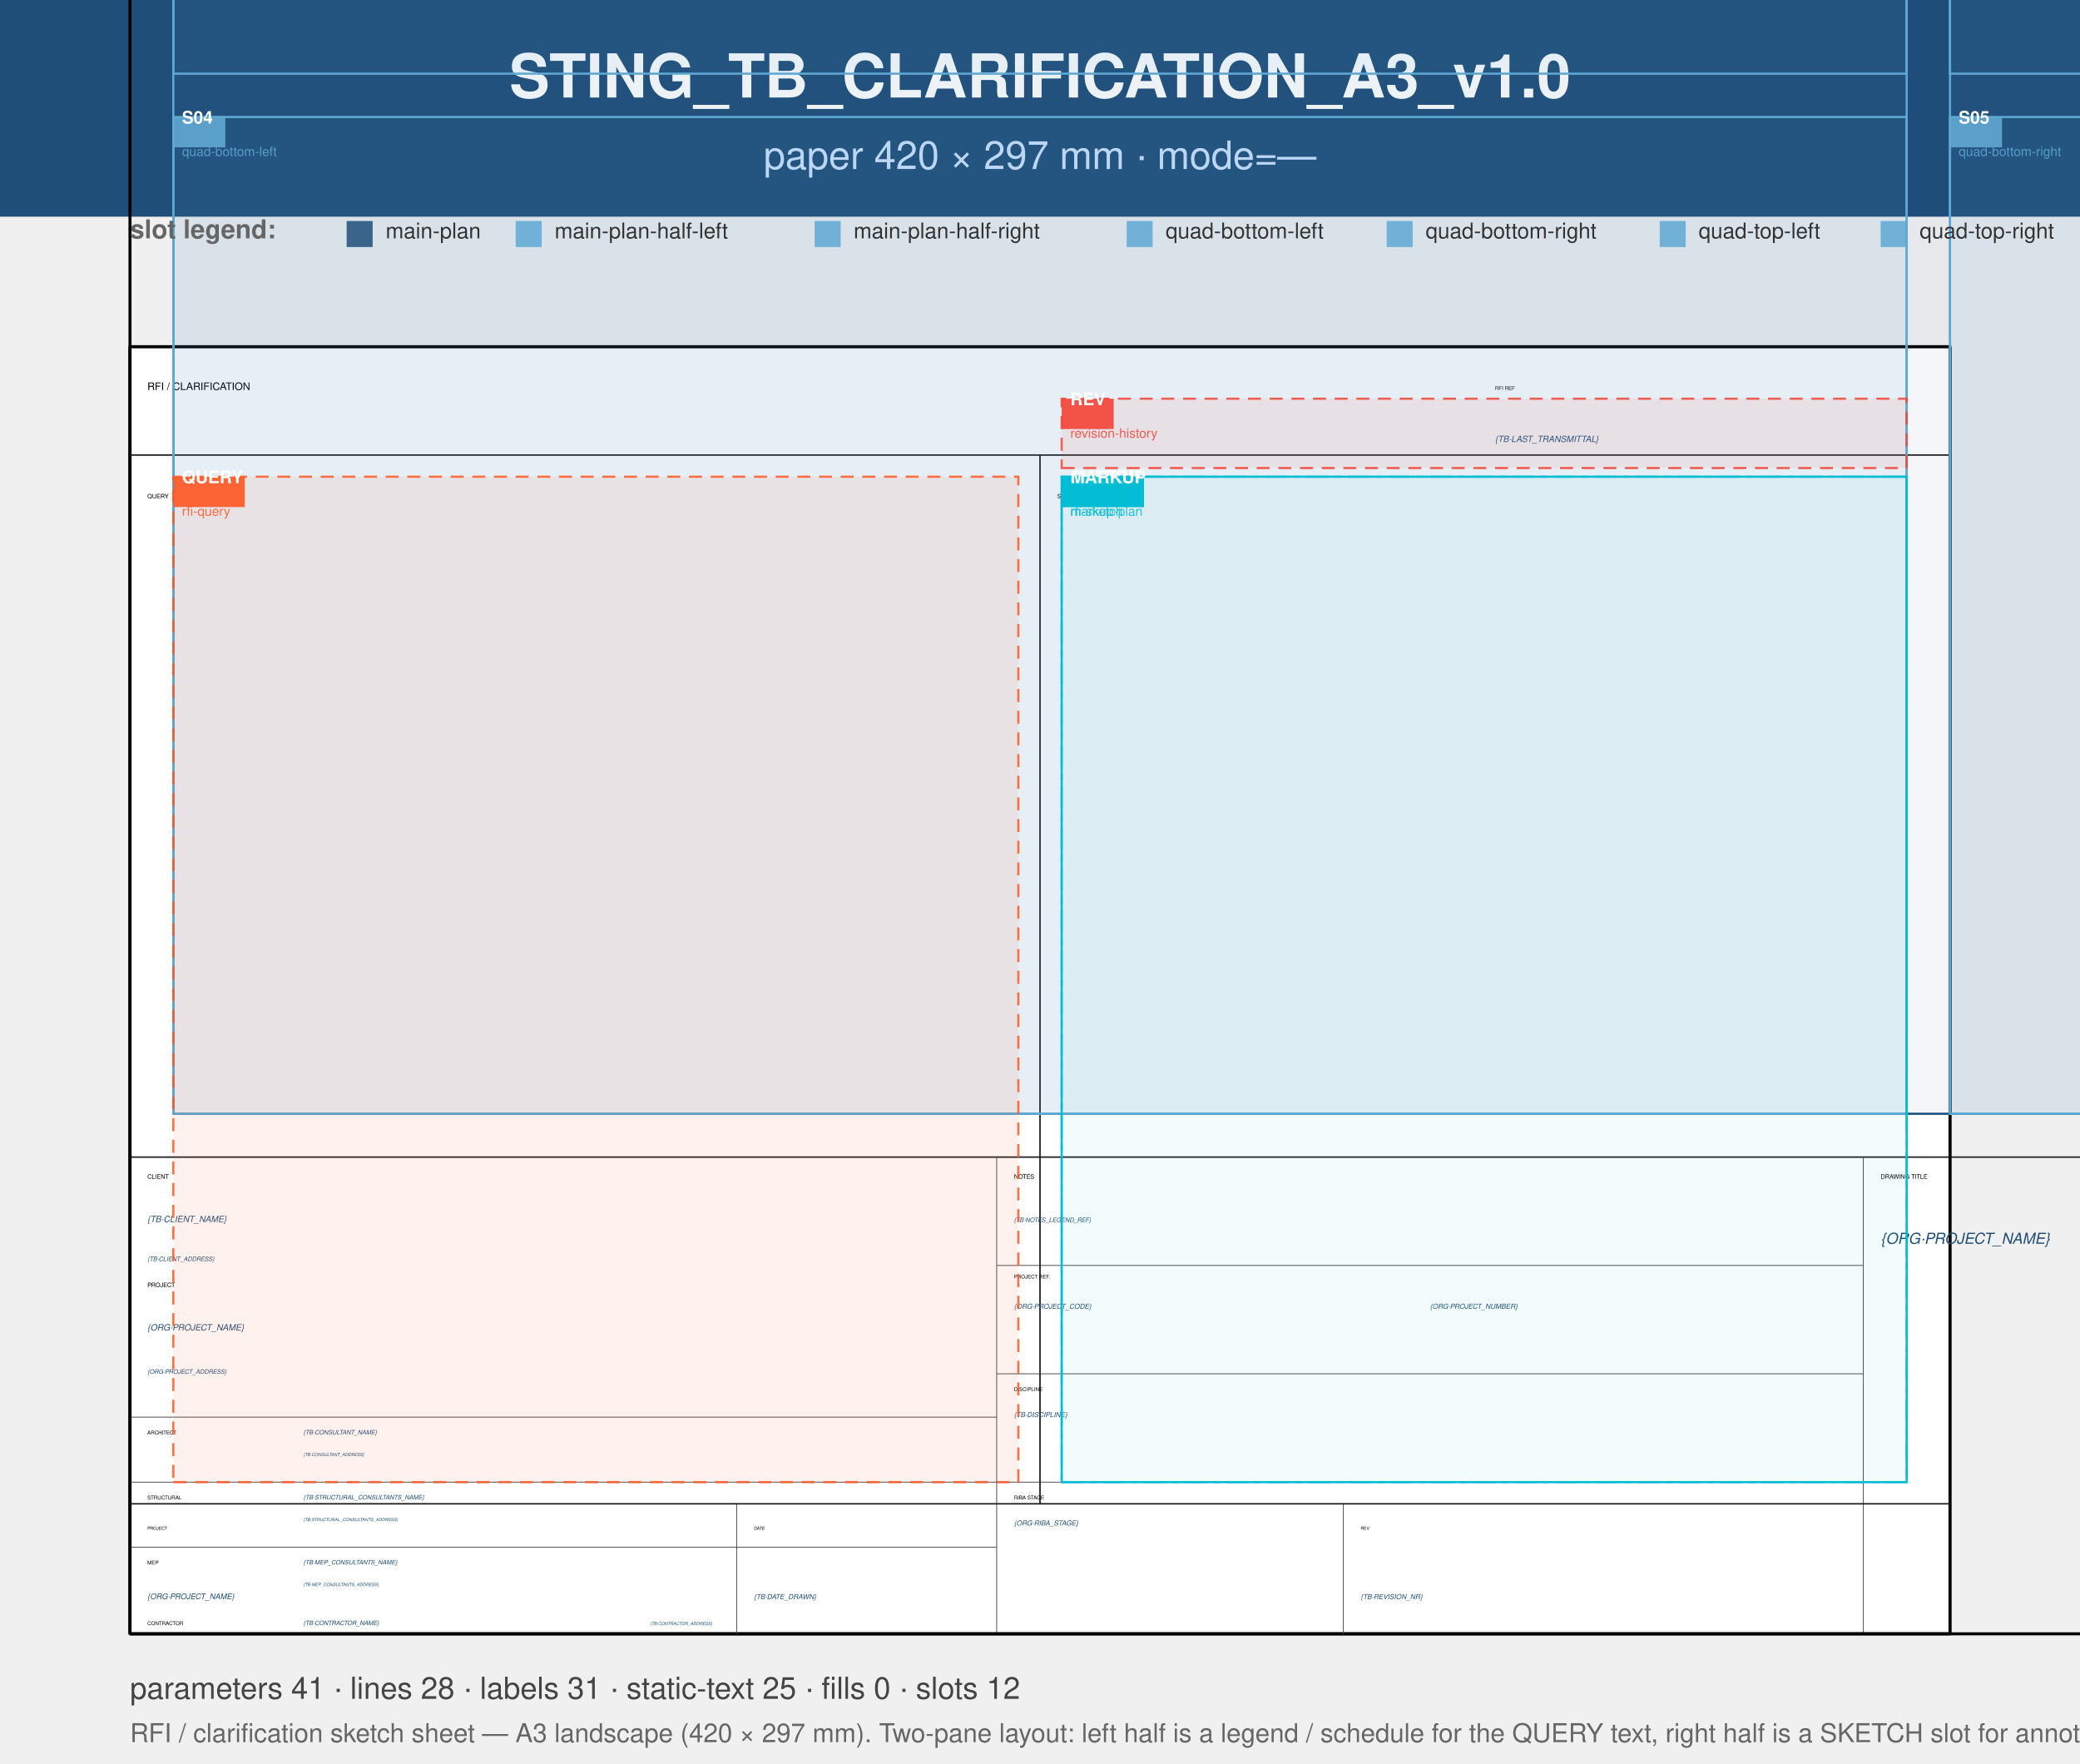
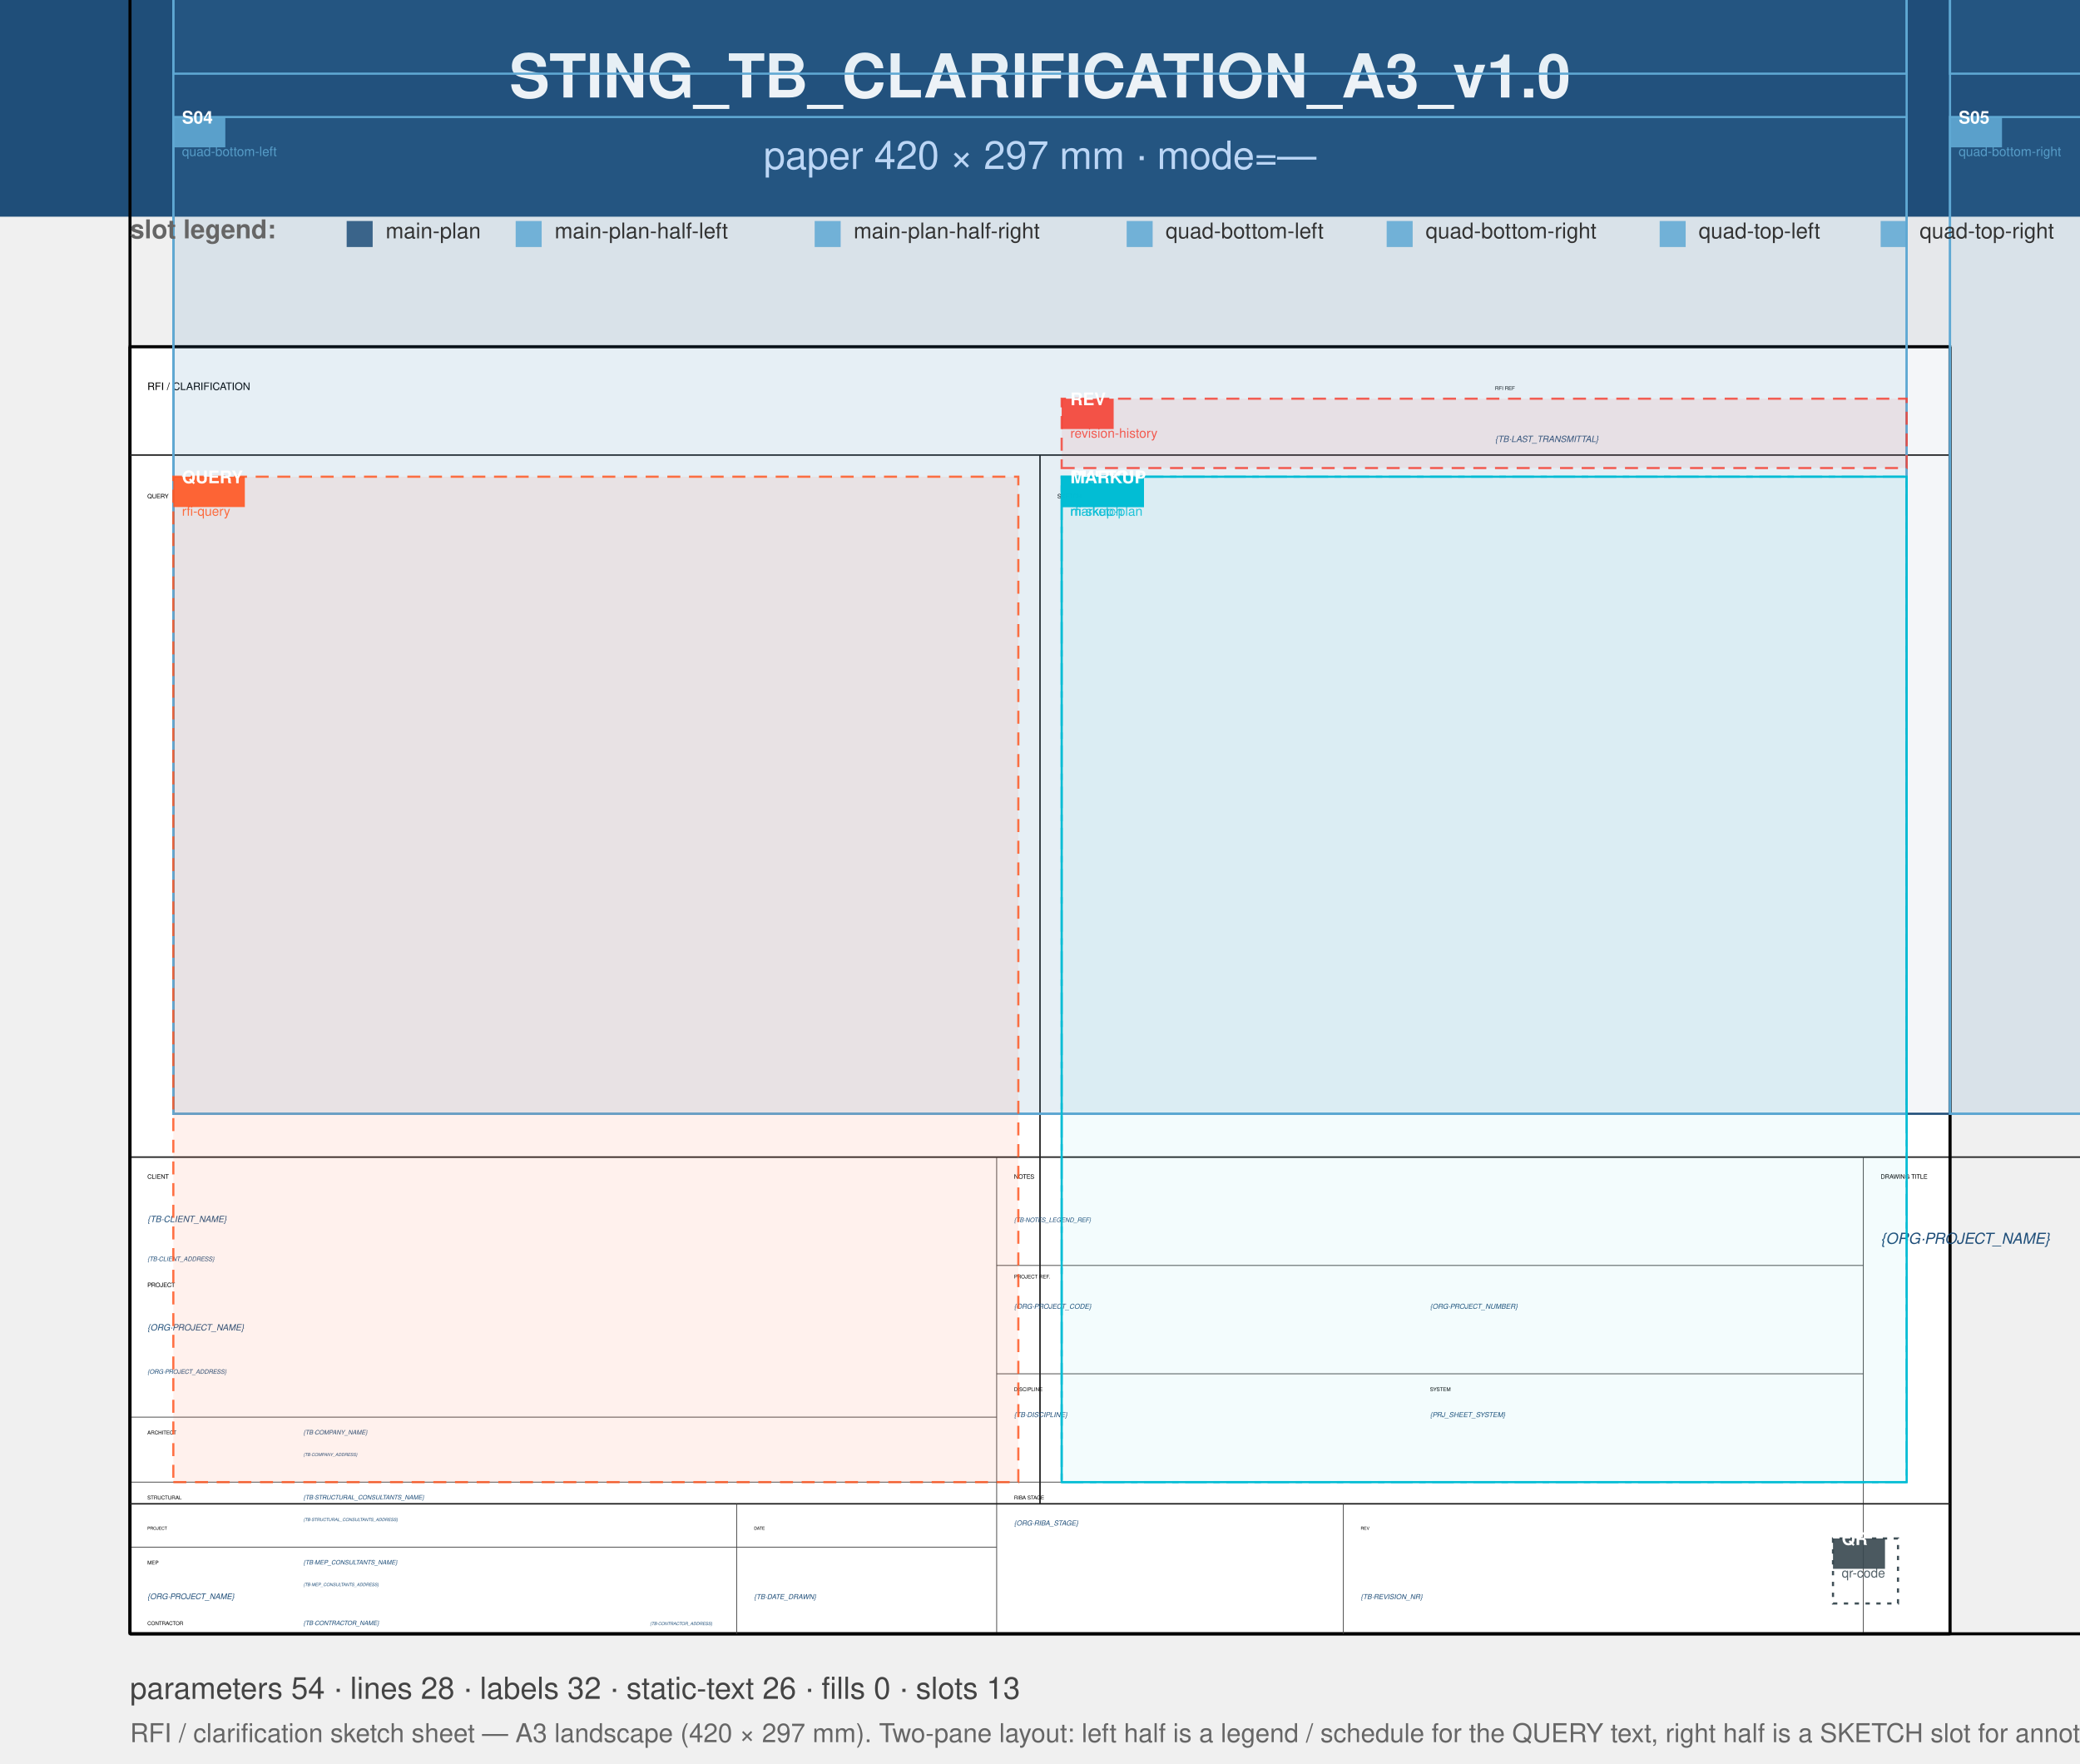
<svg xmlns="http://www.w3.org/2000/svg" viewBox="0 0 480 407" width="480mm" height="407mm" style="background:#fafafa;font-family:Helvetica,Arial,sans-serif;">
  <rect x="0" y="0" width="480" height="50" fill="#1F4E79" />
  <text x="240.0" y="22.5" text-anchor="middle" fill="#fff" font-size="14" font-weight="bold">STING_TB_CLARIFICATION_A3_v1.0</text>
  <text x="240.0" y="39.0" text-anchor="middle" fill="#cfe2ff" font-size="9">paper 420 × 297 mm   ·   mode=—</text>
  <g transform="translate(30,377) scale(1,-1)">
    <rect x="0" y="0" width="420" height="297" fill="#ffffff" stroke="#1a1a1a" stroke-width="0.6" />
    <line x1="0" y1="0" x2="841" y2="0" stroke="#000" stroke-width="0.7" />
    <line x1="841" y1="0" x2="841" y2="594" stroke="#000" stroke-width="0.7" />
    <line x1="841" y1="594" x2="0" y2="594" stroke="#000" stroke-width="0.7" />
    <line x1="0" y1="594" x2="0" y2="0" stroke="#000" stroke-width="0.7" />
    <line x1="0" y1="110" x2="841" y2="110" stroke="#222" stroke-width="0.35" />
    <line x1="200" y1="0" x2="200" y2="110" stroke="#444" stroke-width="0.18" />
    <line x1="400" y1="0" x2="400" y2="110" stroke="#444" stroke-width="0.18" />
    <line x1="620" y1="0" x2="620" y2="110" stroke="#444" stroke-width="0.18" />
    <line x1="820" y1="0" x2="820" y2="110" stroke="#444" stroke-width="0.18" />
    <line x1="0" y1="50" x2="200" y2="50" stroke="#444" stroke-width="0.18" />
    <line x1="0" y1="35" x2="200" y2="35" stroke="#444" stroke-width="0.18" />
    <line x1="0" y1="20" x2="200" y2="20" stroke="#444" stroke-width="0.18" />
    <line x1="200" y1="85" x2="400" y2="85" stroke="#444" stroke-width="0.18" />
    <line x1="200" y1="60" x2="400" y2="60" stroke="#444" stroke-width="0.18" />
    <line x1="200" y1="35" x2="400" y2="35" stroke="#444" stroke-width="0.18" />
    <line x1="620" y1="90" x2="820" y2="90" stroke="#444" stroke-width="0.18" />
    <line x1="620" y1="72" x2="820" y2="72" stroke="#444" stroke-width="0.18" />
    <line x1="680" y1="72" x2="680" y2="110" stroke="#444" stroke-width="0.18" />
    <line x1="750" y1="72" x2="750" y2="110" stroke="#444" stroke-width="0.18" />
    <line x1="0" y1="0" x2="420" y2="0" stroke="#000" stroke-width="0.7" />
    <line x1="420" y1="0" x2="420" y2="297" stroke="#000" stroke-width="0.7" />
    <line x1="420" y1="297" x2="0" y2="297" stroke="#000" stroke-width="0.7" />
    <line x1="0" y1="297" x2="0" y2="0" stroke="#000" stroke-width="0.7" />
    <line x1="0" y1="272" x2="420" y2="272" stroke="#222" stroke-width="0.35" />
    <line x1="210.0" y1="30" x2="210.0" y2="272" stroke="#222" stroke-width="0.35" />
    <line x1="0" y1="30" x2="420" y2="30" stroke="#222" stroke-width="0.35" />
    <line x1="140.0" y1="0" x2="140.0" y2="30" stroke="#444" stroke-width="0.18" />
    <line x1="280.0" y1="0" x2="280.0" y2="30" stroke="#444" stroke-width="0.18" />
    <g transform="translate(4,105) scale(1,-1)">
      <text x="0" y="0" font-size="1.4" text-anchor="start" fill="#000">CLIENT</text>
    </g>
    <g transform="translate(4,80) scale(1,-1)">
      <text x="0" y="0" font-size="1.4" text-anchor="start" fill="#000">PROJECT</text>
    </g>
    <g transform="translate(4,46) scale(1,-1)">
      <text x="0" y="0" font-size="1.2" text-anchor="start" fill="#000">ARCHITECT</text>
    </g>
    <g transform="translate(4,31) scale(1,-1)">
      <text x="0" y="0" font-size="1.2" text-anchor="start" fill="#000">STRUCTURAL</text>
    </g>
    <g transform="translate(4,16) scale(1,-1)">
      <text x="0" y="0" font-size="1.2" text-anchor="start" fill="#000">MEP</text>
    </g>
    <g transform="translate(4,2) scale(1,-1)">
      <text x="0" y="0" font-size="1.2" text-anchor="start" fill="#000">CONTRACTOR</text>
    </g>
    <g transform="translate(204,105) scale(1,-1)">
      <text x="0" y="0" font-size="1.4" text-anchor="start" fill="#000">NOTES</text>
    </g>
    <g transform="translate(404,105) scale(1,-1)">
      <text x="0" y="0" font-size="1.4" text-anchor="start" fill="#000">DRAWING TITLE</text>
    </g>
    <g transform="translate(204,82) scale(1,-1)">
      <text x="0" y="0" font-size="1.2" text-anchor="start" fill="#000">PROJECT REF.</text>
    </g>
    <g transform="translate(204,56) scale(1,-1)">
      <text x="0" y="0" font-size="1.2" text-anchor="start" fill="#000">DISCIPLINE</text>
    </g>
    <g transform="translate(204,31) scale(1,-1)">
      <text x="0" y="0" font-size="1.2" text-anchor="start" fill="#000">RIBA STAGE</text>
    </g>
    <g transform="translate(624,105) scale(1,-1)">
      <text x="0" y="0" font-size="1.2" text-anchor="start" fill="#000">DATE</text>
    </g>
    <g transform="translate(684,105) scale(1,-1)">
      <text x="0" y="0" font-size="1.2" text-anchor="start" fill="#000">PAPER</text>
    </g>
    <g transform="translate(754,105) scale(1,-1)">
      <text x="0" y="0" font-size="1.2" text-anchor="start" fill="#000">SCALE</text>
    </g>
    <g transform="translate(624,87) scale(1,-1)">
      <text x="0" y="0" font-size="1.2" text-anchor="start" fill="#000">DRAWN BY</text>
    </g>
    <g transform="translate(684,87) scale(1,-1)">
      <text x="0" y="0" font-size="1.2" text-anchor="start" fill="#000">CHECKED BY</text>
    </g>
    <g transform="translate(754,87) scale(1,-1)">
      <text x="0" y="0" font-size="1.2" text-anchor="start" fill="#000">APPROVED BY</text>
    </g>
    <g transform="translate(624,69) scale(1,-1)">
      <text x="0" y="0" font-size="1.0" text-anchor="start" fill="#000">DATES</text>
    </g>
+     <g transform="translate(300,56) scale(1,-1)">
+       <text x="0" y="0" font-size="1.2" text-anchor="start" fill="#000">SYSTEM</text>
+     </g>
    <g transform="translate(4,287) scale(1,-1)">
      <text x="0" y="0" font-size="2.4" text-anchor="start" fill="#000">RFI / CLARIFICATION</text>
    </g>
    <g transform="translate(315.0,287) scale(1,-1)">
      <text x="0" y="0" font-size="1.2" text-anchor="start" fill="#000">RFI REF</text>
    </g>
    <g transform="translate(4,262) scale(1,-1)">
      <text x="0" y="0" font-size="1.4" text-anchor="start" fill="#000">QUERY</text>
    </g>
    <g transform="translate(214.0,262) scale(1,-1)">
      <text x="0" y="0" font-size="1.4" text-anchor="start" fill="#000">SKETCH</text>
    </g>
    <g transform="translate(4,24) scale(1,-1)">
      <text x="0" y="0" font-size="1.0" text-anchor="start" fill="#000">PROJECT</text>
    </g>
    <g transform="translate(144.0,24) scale(1,-1)">
      <text x="0" y="0" font-size="1.0" text-anchor="start" fill="#000">DATE</text>
    </g>
    <g transform="translate(284.0,24) scale(1,-1)">
      <text x="0" y="0" font-size="1.0" text-anchor="start" fill="#000">REV</text>
    </g>
    <g transform="translate(4,95) scale(1,-1)">
      <text x="0" y="0" font-size="2.0" text-anchor="start" fill="#1F4E79" font-style="italic">{TB·CLIENT_NAME}</text>
    </g>
    <g transform="translate(4,86) scale(1,-1)">
      <text x="0" y="0" font-size="1.4" text-anchor="start" fill="#1F4E79" font-style="italic">{TB·CLIENT_ADDRESS}</text>
    </g>
    <g transform="translate(4,70) scale(1,-1)">
      <text x="0" y="0" font-size="2.0" text-anchor="start" fill="#1F4E79" font-style="italic">{ORG·PROJECT_NAME}</text>
    </g>
    <g transform="translate(4,60) scale(1,-1)">
      <text x="0" y="0" font-size="1.4" text-anchor="start" fill="#1F4E79" font-style="italic">{ORG·PROJECT_ADDRESS}</text>
    </g>
    <g transform="translate(40,46) scale(1,-1)">
-       <text x="0" y="0" font-size="1.4" text-anchor="start" fill="#1F4E79" font-style="italic">{TB·CONSULTANT_NAME}</text>
+       <text x="0" y="0" font-size="1.4" text-anchor="start" fill="#1F4E79" font-style="italic">{TB·COMPANY_NAME}</text>
    </g>
    <g transform="translate(40,41) scale(1,-1)">
-       <text x="0" y="0" font-size="1.0" text-anchor="start" fill="#1F4E79" font-style="italic">{TB·CONSULTANT_ADDRESS}</text>
+       <text x="0" y="0" font-size="1.0" text-anchor="start" fill="#1F4E79" font-style="italic">{TB·COMPANY_ADDRESS}</text>
    </g>
    <g transform="translate(40,31) scale(1,-1)">
      <text x="0" y="0" font-size="1.4" text-anchor="start" fill="#1F4E79" font-style="italic">{TB·STRUCTURAL_CONSULTANTS_NAME}</text>
    </g>
    <g transform="translate(40,26) scale(1,-1)">
      <text x="0" y="0" font-size="1.0" text-anchor="start" fill="#1F4E79" font-style="italic">{TB·STRUCTURAL_CONSULTANTS_ADDRESS}</text>
    </g>
    <g transform="translate(40,16) scale(1,-1)">
      <text x="0" y="0" font-size="1.4" text-anchor="start" fill="#1F4E79" font-style="italic">{TB·MEP_CONSULTANTS_NAME}</text>
    </g>
    <g transform="translate(40,11) scale(1,-1)">
      <text x="0" y="0" font-size="1.0" text-anchor="start" fill="#1F4E79" font-style="italic">{TB·MEP_CONSULTANTS_ADDRESS}</text>
    </g>
    <g transform="translate(40,2) scale(1,-1)">
      <text x="0" y="0" font-size="1.4" text-anchor="start" fill="#1F4E79" font-style="italic">{TB·CONTRACTOR_NAME}</text>
    </g>
    <g transform="translate(120,2) scale(1,-1)">
      <text x="0" y="0" font-size="1.0" text-anchor="start" fill="#1F4E79" font-style="italic">{TB·CONTRACTOR_ADDRESS}</text>
    </g>
    <g transform="translate(204,75) scale(1,-1)">
      <text x="0" y="0" font-size="1.6" text-anchor="start" fill="#1F4E79" font-style="italic">{ORG·PROJECT_CODE}</text>
    </g>
    <g transform="translate(300,75) scale(1,-1)">
      <text x="0" y="0" font-size="1.6" text-anchor="start" fill="#1F4E79" font-style="italic">{ORG·PROJECT_NUMBER}</text>
    </g>
    <g transform="translate(204,50) scale(1,-1)">
      <text x="0" y="0" font-size="1.6" text-anchor="start" fill="#1F4E79" font-style="italic">{TB·DISCIPLINE}</text>
    </g>
    <g transform="translate(204,25) scale(1,-1)">
      <text x="0" y="0" font-size="1.6" text-anchor="start" fill="#1F4E79" font-style="italic">{ORG·RIBA_STAGE}</text>
    </g>
    <g transform="translate(204,95) scale(1,-1)">
      <text x="0" y="0" font-size="1.4" text-anchor="start" fill="#1F4E79" font-style="italic">{TB·NOTES_LEGEND_REF}</text>
    </g>
    <g transform="translate(404,90) scale(1,-1)">
      <text x="0" y="0" font-size="3.5" text-anchor="start" fill="#1F4E79" font-style="italic">{ORG·PROJECT_NAME}</text>
    </g>
    <g transform="translate(624,96) scale(1,-1)">
      <text x="0" y="0" font-size="1.4" text-anchor="start" fill="#1F4E79" font-style="italic">{TB·DATE_DRAWN}</text>
    </g>
    <g transform="translate(684,96) scale(1,-1)">
      <text x="0" y="0" font-size="1.4" text-anchor="start" fill="#1F4E79" font-style="italic">{TB·PAPER_SZ}</text>
    </g>
    <g transform="translate(754,96) scale(1,-1)">
      <text x="0" y="0" font-size="1.4" text-anchor="start" fill="#1F4E79" font-style="italic">{TB·SCALE_OVERRIDE}</text>
    </g>
    <g transform="translate(624,78) scale(1,-1)">
      <text x="0" y="0" font-size="1.4" text-anchor="start" fill="#1F4E79" font-style="italic">{TB·DRAWN_BY}</text>
    </g>
    <g transform="translate(684,78) scale(1,-1)">
      <text x="0" y="0" font-size="1.4" text-anchor="start" fill="#1F4E79" font-style="italic">{TB·CHECKED_BY}</text>
    </g>
    <g transform="translate(754,78) scale(1,-1)">
      <text x="0" y="0" font-size="1.4" text-anchor="start" fill="#1F4E79" font-style="italic">{TB·APVD_BY}</text>
    </g>
    <g transform="translate(624,64) scale(1,-1)">
      <text x="0" y="0" font-size="1.0" text-anchor="start" fill="#1F4E79" font-style="italic">{TB·DATE_DRAWN}</text>
    </g>
    <g transform="translate(684,64) scale(1,-1)">
      <text x="0" y="0" font-size="1.0" text-anchor="start" fill="#1F4E79" font-style="italic">{TB·DATE_CHECKED}</text>
    </g>
    <g transform="translate(754,64) scale(1,-1)">
      <text x="0" y="0" font-size="1.0" text-anchor="start" fill="#1F4E79" font-style="italic">{TB·DATE_APVD}</text>
+     </g>
+     <g transform="translate(300,50) scale(1,-1)">
+       <text x="0" y="0" font-size="1.6" text-anchor="start" fill="#1F4E79" font-style="italic">{PRJ_SHEET_SYSTEM}</text>
    </g>
    <g transform="translate(315.0,275) scale(1,-1)">
      <text x="0" y="0" font-size="2.0" text-anchor="start" fill="#1F4E79" font-style="italic">{TB·LAST_TRANSMITTAL}</text>
    </g>
    <g transform="translate(4,8) scale(1,-1)">
      <text x="0" y="0" font-size="1.8" text-anchor="start" fill="#1F4E79" font-style="italic">{ORG·PROJECT_NAME}</text>
    </g>
    <g transform="translate(144.0,8) scale(1,-1)">
      <text x="0" y="0" font-size="1.6" text-anchor="start" fill="#1F4E79" font-style="italic">{TB·DATE_DRAWN}</text>
    </g>
    <g transform="translate(284.0,8) scale(1,-1)">
      <text x="0" y="0" font-size="1.6" text-anchor="start" fill="#1F4E79" font-style="italic">{TB·REVISION_NR}</text>
    </g>
    <rect x="10" y="120" width="810" height="470" fill="#1F4E79" fill-opacity="0.05" stroke="#1F4E79" stroke-width="0.5" stroke-dasharray="" opacity="1.0" />
    <rect x="10" y="583" width="12" height="7" fill="#1F4E79" opacity="0.9" />
    <g transform="translate(12,588.5) scale(1,-1)">
      <text x="0" y="0" font-size="4" font-weight="bold" fill="#fff">S01</text>
    </g>
    <g transform="translate(12,581) scale(1,-1)">
      <text x="0" y="0" font-size="3" fill="#1F4E79" opacity="0.85">main-plan</text>
    </g>
    <rect x="10" y="120" width="400" height="470" fill="#5fa8d3" fill-opacity="0.05" stroke="#5fa8d3" stroke-width="0.5" stroke-dasharray="" opacity="1.0" />
    <rect x="10" y="583" width="12" height="7" fill="#5fa8d3" opacity="0.9" />
    <g transform="translate(12,588.5) scale(1,-1)">
      <text x="0" y="0" font-size="4" font-weight="bold" fill="#fff">S02</text>
    </g>
    <g transform="translate(12,581) scale(1,-1)">
      <text x="0" y="0" font-size="3" fill="#5fa8d3" opacity="0.85">main-plan-half-left</text>
    </g>
    <rect x="420" y="120" width="400" height="470" fill="#5fa8d3" fill-opacity="0.05" stroke="#5fa8d3" stroke-width="0.5" stroke-dasharray="" opacity="1.0" />
    <rect x="420" y="583" width="12" height="7" fill="#5fa8d3" opacity="0.9" />
    <g transform="translate(422,588.5) scale(1,-1)">
      <text x="0" y="0" font-size="4" font-weight="bold" fill="#fff">S03</text>
    </g>
    <g transform="translate(422,581) scale(1,-1)">
      <text x="0" y="0" font-size="3" fill="#5fa8d3" opacity="0.85">main-plan-half-right</text>
    </g>
    <rect x="10" y="120" width="400" height="230" fill="#5fa8d3" fill-opacity="0.05" stroke="#5fa8d3" stroke-width="0.5" stroke-dasharray="" opacity="1.0" />
    <rect x="10" y="343" width="12" height="7" fill="#5fa8d3" opacity="0.9" />
    <g transform="translate(12,348.5) scale(1,-1)">
      <text x="0" y="0" font-size="4" font-weight="bold" fill="#fff">S04</text>
    </g>
    <g transform="translate(12,341) scale(1,-1)">
      <text x="0" y="0" font-size="3" fill="#5fa8d3" opacity="0.85">quad-bottom-left</text>
    </g>
    <rect x="420" y="120" width="400" height="230" fill="#5fa8d3" fill-opacity="0.05" stroke="#5fa8d3" stroke-width="0.5" stroke-dasharray="" opacity="1.0" />
    <rect x="420" y="343" width="12" height="7" fill="#5fa8d3" opacity="0.9" />
    <g transform="translate(422,348.5) scale(1,-1)">
      <text x="0" y="0" font-size="4" font-weight="bold" fill="#fff">S05</text>
    </g>
    <g transform="translate(422,341) scale(1,-1)">
      <text x="0" y="0" font-size="3" fill="#5fa8d3" opacity="0.85">quad-bottom-right</text>
    </g>
    <rect x="10" y="360" width="400" height="230" fill="#5fa8d3" fill-opacity="0.05" stroke="#5fa8d3" stroke-width="0.5" stroke-dasharray="" opacity="1.0" />
    <rect x="10" y="583" width="12" height="7" fill="#5fa8d3" opacity="0.9" />
    <g transform="translate(12,588.5) scale(1,-1)">
      <text x="0" y="0" font-size="4" font-weight="bold" fill="#fff">S06</text>
    </g>
    <g transform="translate(12,581) scale(1,-1)">
      <text x="0" y="0" font-size="3" fill="#5fa8d3" opacity="0.85">quad-top-left</text>
    </g>
    <rect x="420" y="360" width="400" height="230" fill="#5fa8d3" fill-opacity="0.05" stroke="#5fa8d3" stroke-width="0.5" stroke-dasharray="" opacity="1.0" />
    <rect x="420" y="583" width="12" height="7" fill="#5fa8d3" opacity="0.9" />
    <g transform="translate(422,588.5) scale(1,-1)">
      <text x="0" y="0" font-size="4" font-weight="bold" fill="#fff">S07</text>
    </g>
    <g transform="translate(422,581) scale(1,-1)">
      <text x="0" y="0" font-size="3" fill="#5fa8d3" opacity="0.85">quad-top-right</text>
    </g>
    <rect x="690" y="130" width="120" height="100" fill="#4CAF50" fill-opacity="0.05" stroke="#4CAF50" stroke-width="0.5" stroke-dasharray="" opacity="1.0" />
    <rect x="690" y="223" width="12" height="7" fill="#4CAF50" opacity="0.9" />
    <g transform="translate(692,228.5) scale(1,-1)">
      <text x="0" y="0" font-size="4" font-weight="bold" fill="#fff">KP</text>
    </g>
    <g transform="translate(692,221) scale(1,-1)">
      <text x="0" y="0" font-size="3" fill="#4CAF50" opacity="0.85">key-plan</text>
    </g>
    <rect x="215.0" y="35" width="195.0" height="232" fill="#00BCD4" fill-opacity="0.05" stroke="#00BCD4" stroke-width="0.5" stroke-dasharray="" opacity="1.0" />
    <rect x="215.0" y="260" width="19.0" height="7" fill="#00BCD4" opacity="0.9" />
    <g transform="translate(217.0,265.5) scale(1,-1)">
      <text x="0" y="0" font-size="4" font-weight="bold" fill="#fff">SKETCH</text>
    </g>
    <g transform="translate(217.0,258) scale(1,-1)">
      <text x="0" y="0" font-size="3" fill="#00BCD4" opacity="0.85">rfi-sketch</text>
    </g>
    <rect x="10" y="35" width="195.0" height="232" fill="#FF5722" fill-opacity="0.10" stroke="#FF5722" stroke-width="0.5" stroke-dasharray="3,2" opacity="0.85" />
    <rect x="10" y="260" width="16.5" height="7" fill="#FF5722" opacity="0.9" />
    <g transform="translate(12,265.5) scale(1,-1)">
      <text x="0" y="0" font-size="4" font-weight="bold" fill="#fff">QUERY</text>
    </g>
    <g transform="translate(12,258) scale(1,-1)">
      <text x="0" y="0" font-size="3" fill="#FF5722" opacity="0.85">rfi-query</text>
    </g>
    <rect x="215.0" y="269" width="195.0" height="16" fill="#F44336" fill-opacity="0.10" stroke="#F44336" stroke-width="0.5" stroke-dasharray="3,2" opacity="0.85" />
    <rect x="215.0" y="278" width="12" height="7" fill="#F44336" opacity="0.9" />
    <g transform="translate(217.0,283.5) scale(1,-1)">
      <text x="0" y="0" font-size="4" font-weight="bold" fill="#fff">REV</text>
    </g>
    <g transform="translate(217.0,276) scale(1,-1)">
      <text x="0" y="0" font-size="3" fill="#F44336" opacity="0.85">revision-history</text>
+     </g>
+     <rect x="393" y="7" width="15" height="15" fill="#37474F" fill-opacity="0.0" stroke="#37474F" stroke-width="0.5" stroke-dasharray="1,1.5" opacity="0.95" />
+     <rect x="393" y="15" width="12" height="7" fill="#37474F" opacity="0.9" />
+     <g transform="translate(395,20.5) scale(1,-1)">
+       <text x="0" y="0" font-size="4" font-weight="bold" fill="#fff">QR</text>
+     </g>
+     <g transform="translate(395,13) scale(1,-1)">
+       <text x="0" y="0" font-size="3" fill="#37474F" opacity="0.85">qr-code</text>
    </g>
    <rect x="215.0" y="35" width="195.0" height="232" fill="#00BCD4" fill-opacity="0.0" stroke="#00BCD4" stroke-width="0.5" stroke-dasharray="5,1.5,1.5,1.5" opacity="0.65" />
    <rect x="215.0" y="260" width="19.0" height="7" fill="#00BCD4" opacity="0.9" />
    <g transform="translate(217.0,265.5) scale(1,-1)">
      <text x="0" y="0" font-size="4" font-weight="bold" fill="#fff">MARKUP</text>
    </g>
    <g transform="translate(217.0,258) scale(1,-1)">
      <text x="0" y="0" font-size="3" fill="#00BCD4" opacity="0.85">markup-plan</text>
    </g>
  </g>
  <text x="30" y="55" font-size="6" fill="#666" font-weight="bold">slot legend:</text>
  <rect x="80" y="51" width="6" height="6" fill="#1F4E79" opacity="0.85" />
  <text x="89" y="55" font-size="5" fill="#333">main-plan</text>
  <rect x="119" y="51" width="6" height="6" fill="#5fa8d3" opacity="0.85" />
  <text x="128" y="55" font-size="5" fill="#333">main-plan-half-left</text>
  <rect x="188" y="51" width="6" height="6" fill="#5fa8d3" opacity="0.85" />
  <text x="197" y="55" font-size="5" fill="#333">main-plan-half-right</text>
  <rect x="260" y="51" width="6" height="6" fill="#5fa8d3" opacity="0.85" />
  <text x="269" y="55" font-size="5" fill="#333">quad-bottom-left</text>
  <rect x="320" y="51" width="6" height="6" fill="#5fa8d3" opacity="0.85" />
  <text x="329" y="55" font-size="5" fill="#333">quad-bottom-right</text>
  <rect x="383" y="51" width="6" height="6" fill="#5fa8d3" opacity="0.85" />
  <text x="392" y="55" font-size="5" fill="#333">quad-top-left</text>
  <rect x="434" y="51" width="6" height="6" fill="#5fa8d3" opacity="0.85" />
  <text x="443" y="55" font-size="5" fill="#333">quad-top-right</text>
  <rect x="488" y="51" width="6" height="6" fill="#4CAF50" opacity="0.85" />
  <text x="497" y="55" font-size="5" fill="#333">key-plan</text>
  <rect x="524" y="51" width="6" height="6" fill="#00BCD4" opacity="0.85" />
  <text x="533" y="55" font-size="5" fill="#333">rfi-sketch</text>
  <rect x="566" y="51" width="6" height="6" fill="#FF5722" opacity="0.85" />
  <text x="575" y="55" font-size="5" fill="#333">rfi-query</text>
  <rect x="605" y="51" width="6" height="6" fill="#F44336" opacity="0.85" />
  <text x="614" y="55" font-size="5" fill="#333">revision-history</text>
-   <rect x="665" y="51" width="6" height="6" fill="#00BCD4" opacity="0.85" />
-   <text x="674" y="55" font-size="5" fill="#333">markup-plan</text>
-   <text x="30" y="392.0" font-size="7" fill="#444">parameters 41  ·  lines 28  ·  labels 31  ·  static-text 25  ·  fills 0  ·  slots 12</text>
+   <rect x="665" y="51" width="6" height="6" fill="#37474F" opacity="0.85" />
+   <text x="674" y="55" font-size="5" fill="#333">qr-code</text>
+   <text x="698" y="55" font-size="5" fill="#999">+1 more</text>
+   <text x="30" y="392.0" font-size="7" fill="#444">parameters 54  ·  lines 28  ·  labels 32  ·  static-text 26  ·  fills 0  ·  slots 13</text>
  <text x="30" y="402.0" font-size="6" fill="#666">RFI / clarification sketch sheet — A3 landscape (420 × 297 mm). Two-pane layout: left half is a legend / schedule for the QUERY text, right half is a SKETCH slot for annotated plan or detail. 25 mm he…</text>
</svg>
